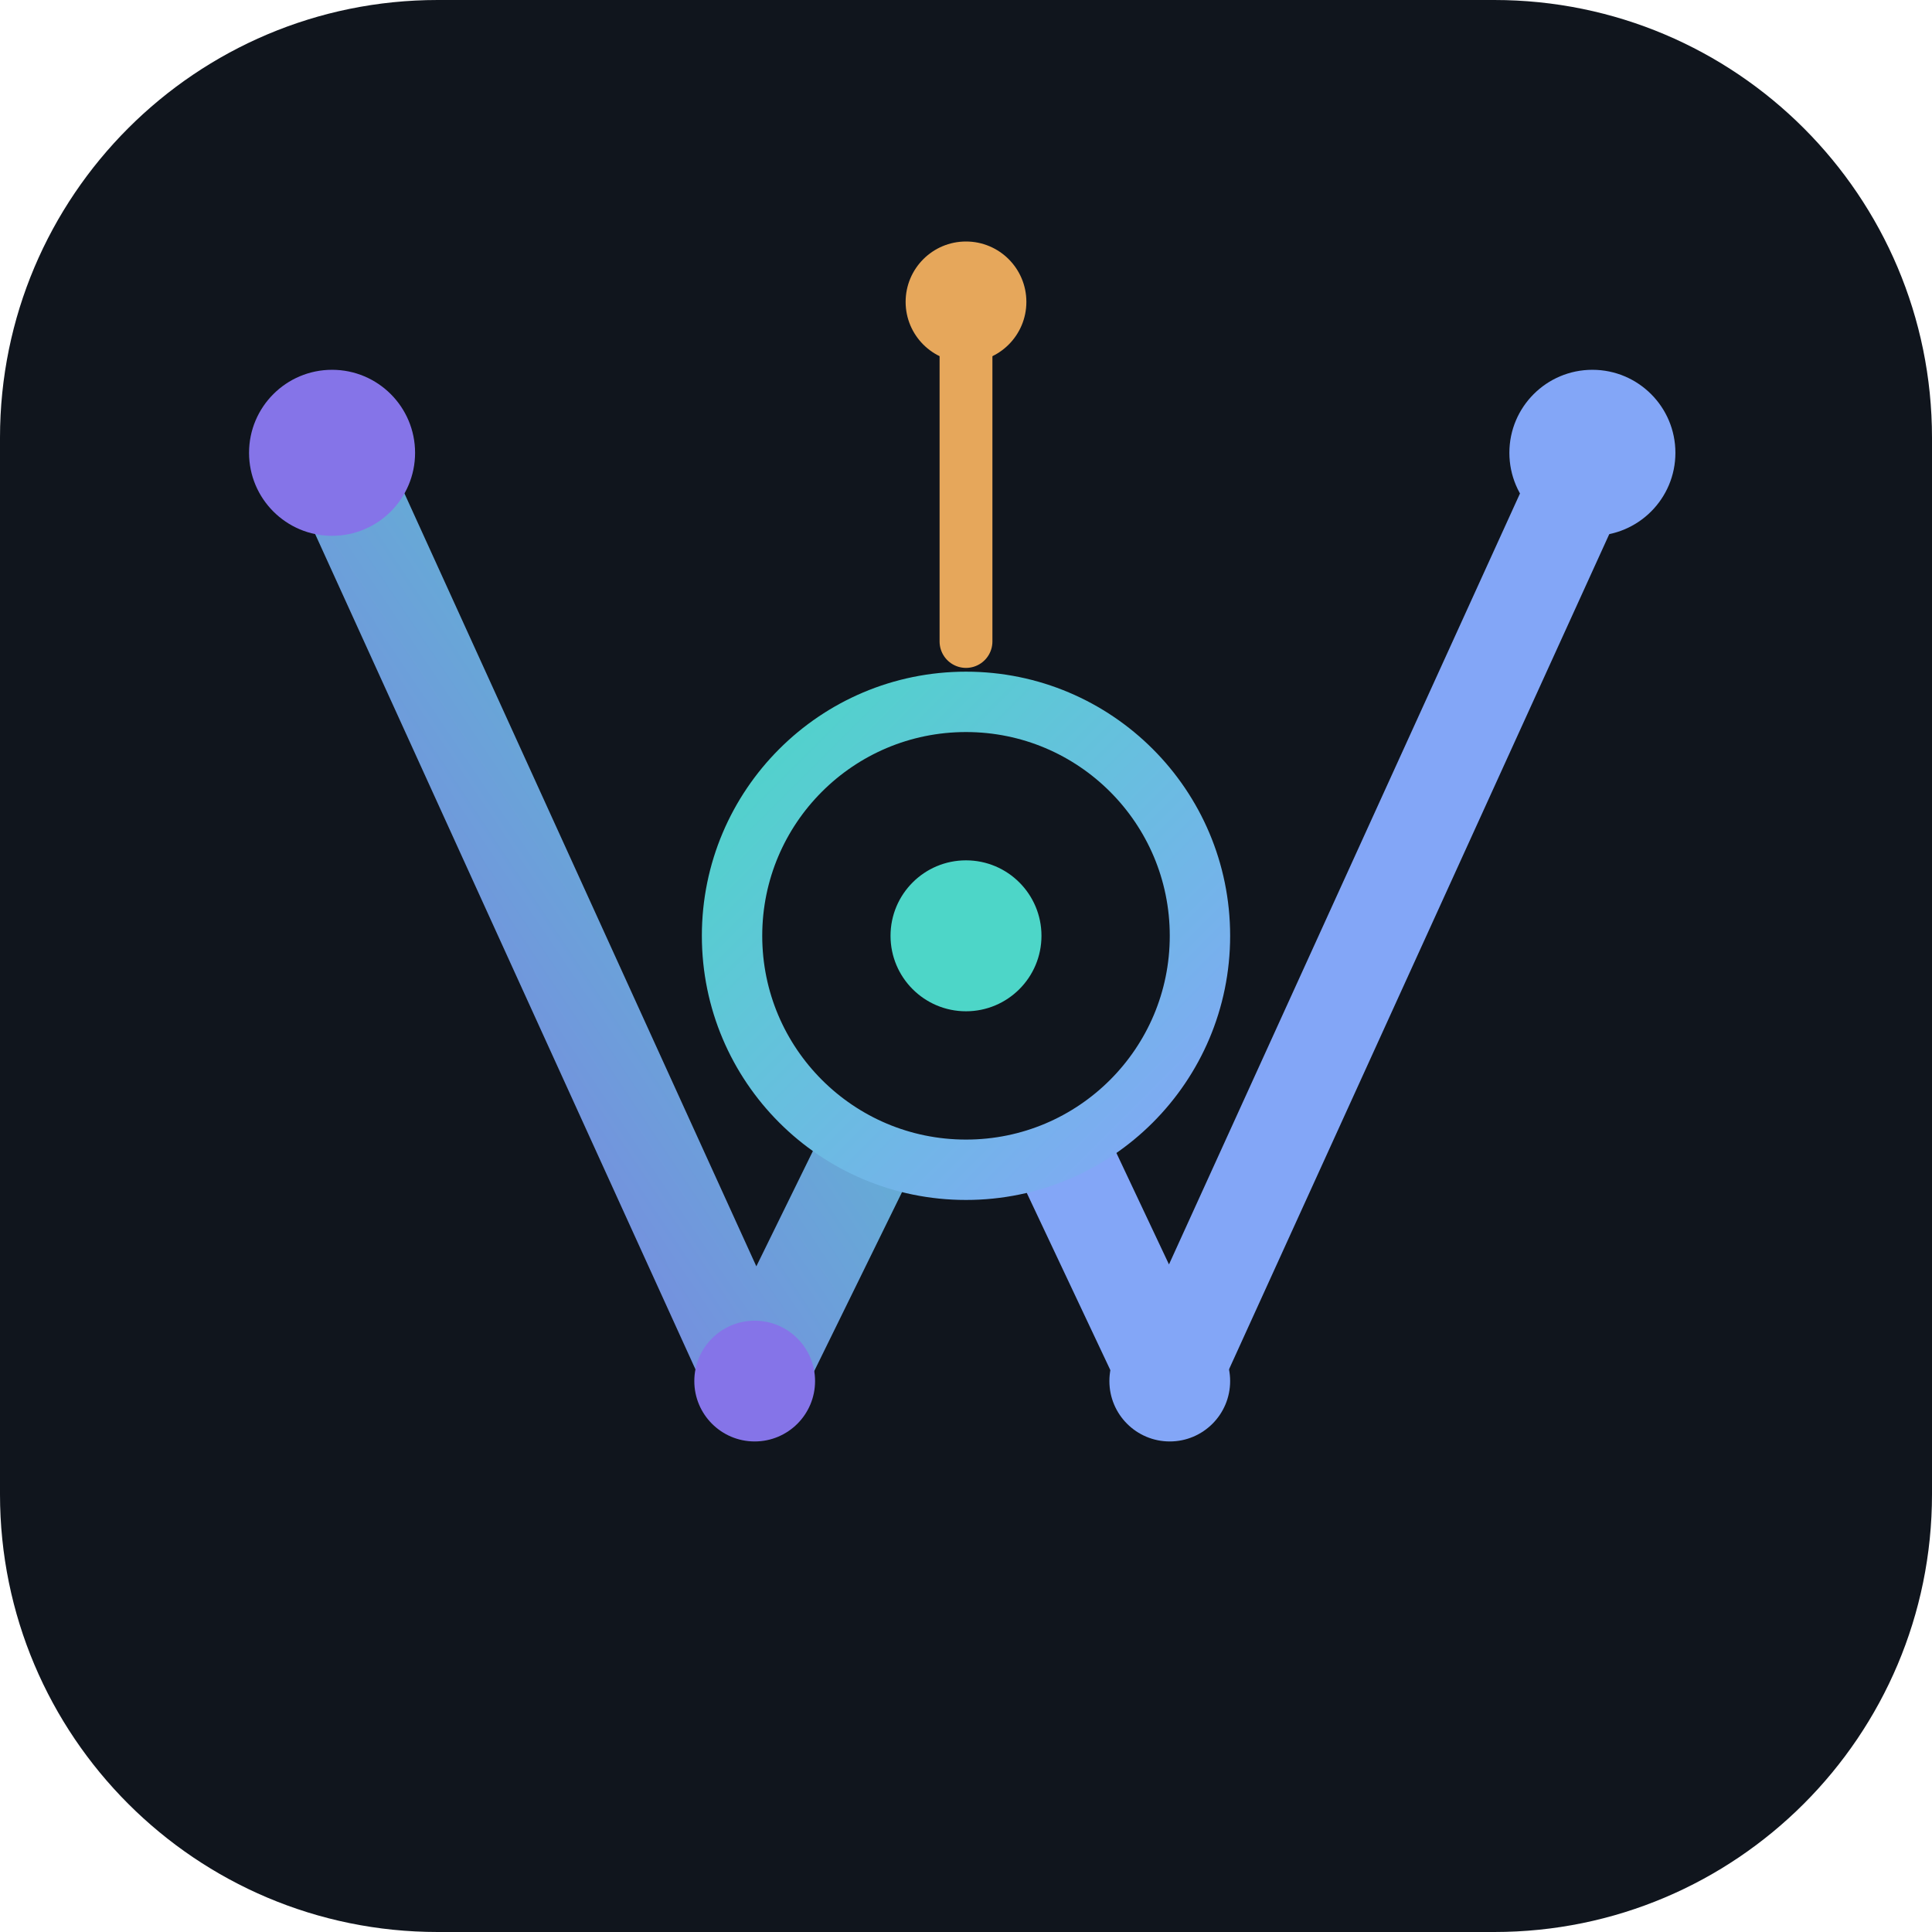
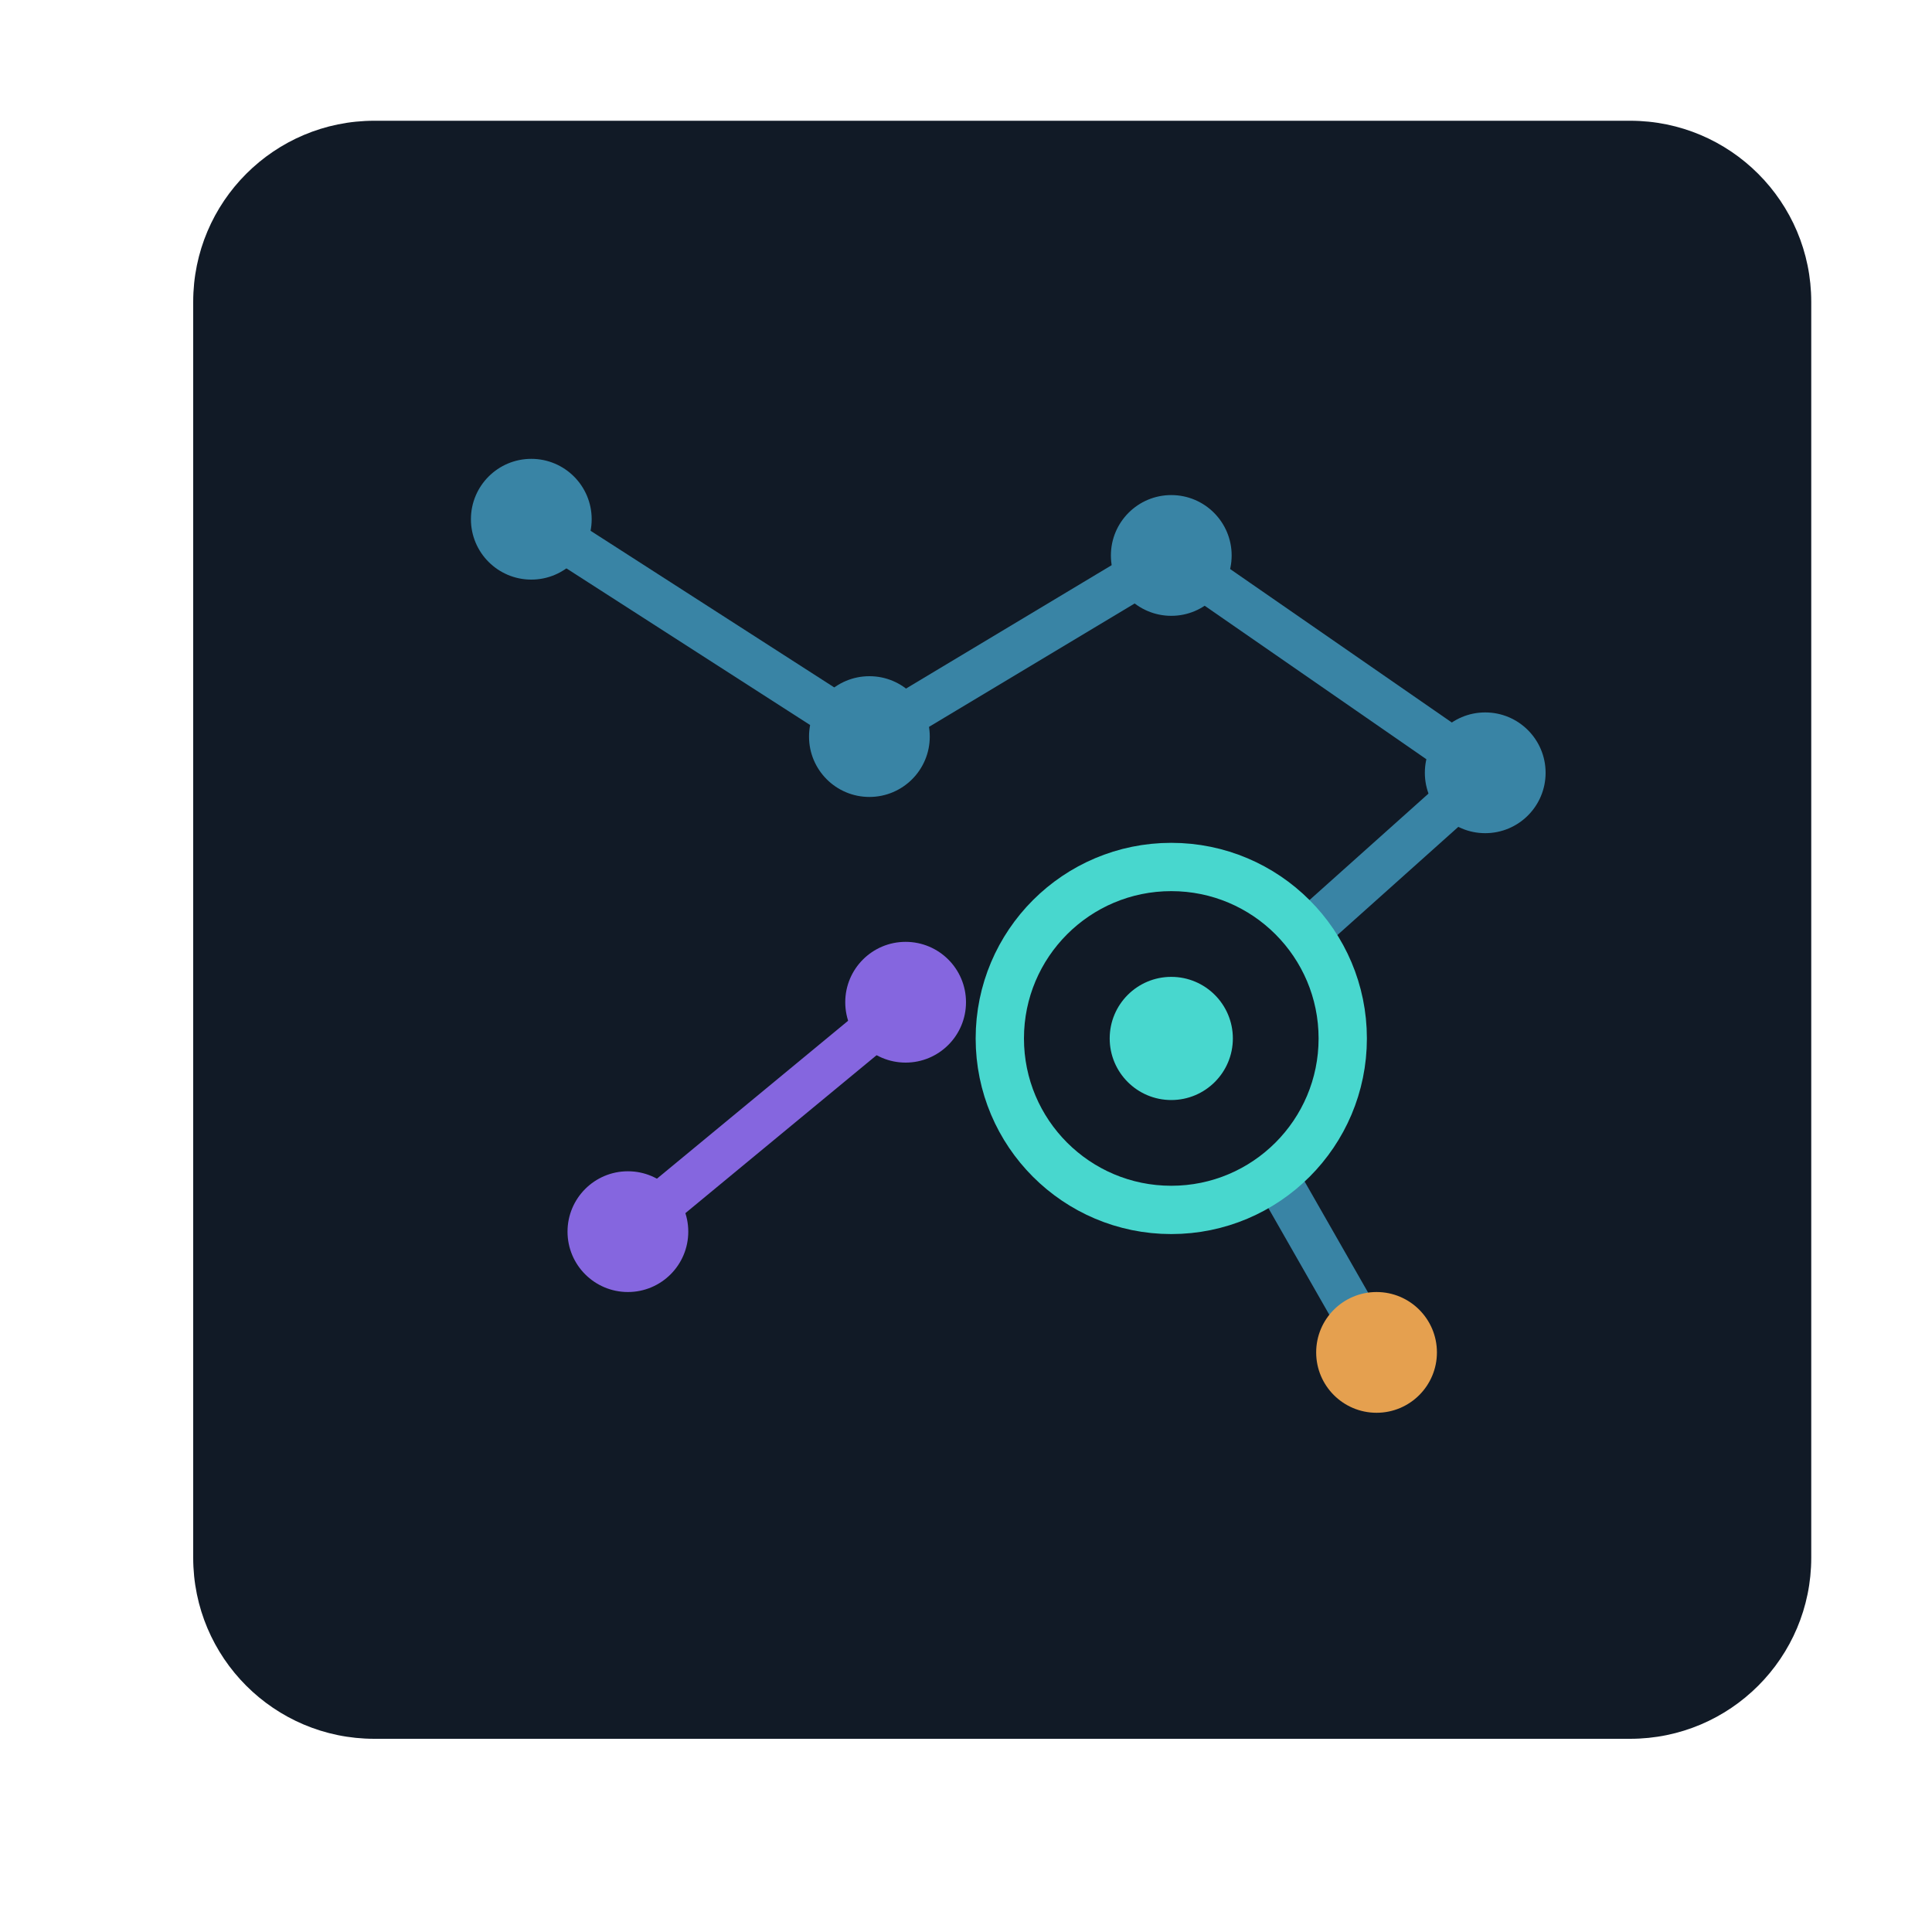
- <svg xmlns="http://www.w3.org/2000/svg" viewBox="0 0 256 256" role="img" aria-labelledby="title desc">
-   <defs>
-     <linearGradient id="lens" x1="0" y1="0" x2="1" y2="1">
-       <stop stop-color="#4DD6C8" />
-       <stop offset="1" stop-color="#83A6F7" />
-     </linearGradient>
-     <linearGradient id="trace" x1="0" y1="1" x2="1" y2="0">
-       <stop stop-color="#8574E8" />
-       <stop offset="1" stop-color="#4DD6C8" />
-     </linearGradient>
-   </defs>
-   <rect width="256" height="256" rx="58" fill="#10151D" />
-   <path d="M44 60 100 183 126 130" fill="none" stroke="url(#trace)" stroke-width="13" stroke-linecap="round" stroke-linejoin="round" />
-   <path d="M211 60 155 183 130 130" fill="none" stroke="#83A6F7" stroke-width="13" stroke-linecap="round" stroke-linejoin="round" />
-   <path d="M128 40V85" fill="none" stroke="#E6A75B" stroke-width="7" stroke-linecap="round" />
-   <circle cx="44" cy="60" r="11" fill="#8574E8" />
-   <circle cx="211" cy="60" r="11" fill="#83A6F7" />
-   <circle cx="100" cy="183" r="8" fill="#8574E8" />
-   <circle cx="155" cy="183" r="8" fill="#83A6F7" />
-   <circle cx="128" cy="40" r="8" fill="#E6A75B" />
-   <circle cx="128" cy="124" r="31" fill="#10151D" stroke="url(#lens)" stroke-width="8" />
-   <circle cx="128" cy="124" r="10" fill="#4DD6C8" />
+ <svg xmlns="http://www.w3.org/2000/svg" viewBox="0 0 160 160" role="img" aria-labelledby="title desc">
+   <rect x="16" y="10" width="134" height="134" rx="15" fill="#111A26" />
+   <path d="M44 43 L72 61 L97 46 L123 64 L104 81" fill="none" stroke="#3984A5" stroke-width="3.7" stroke-linecap="round" stroke-linejoin="round" />
+   <circle cx="44" cy="43" r="5" fill="#3984A5" />
+   <circle cx="72" cy="61" r="5" fill="#3984A5" />
+   <circle cx="97" cy="46" r="5" fill="#3984A5" />
+   <circle cx="123" cy="64" r="5" fill="#3984A5" />
+   <path d="M52 102 L75 83" fill="none" stroke="#8566DF" stroke-width="3.7" stroke-linecap="round" />
+   <circle cx="52" cy="102" r="5" fill="#8566DF" />
+   <circle cx="75" cy="83" r="5" fill="#8566DF" />
+   <path d="M106 98 L114 112" fill="none" stroke="#3984A5" stroke-width="3.7" stroke-linecap="round" />
+   <circle cx="114" cy="112" r="5" fill="#E5A04F" />
+   <circle cx="97" cy="86" r="14.2" fill="#111A26" stroke="#48D7CE" stroke-width="4" />
+   <circle cx="97" cy="86" r="5.1" fill="#48D7CE" />
</svg>
